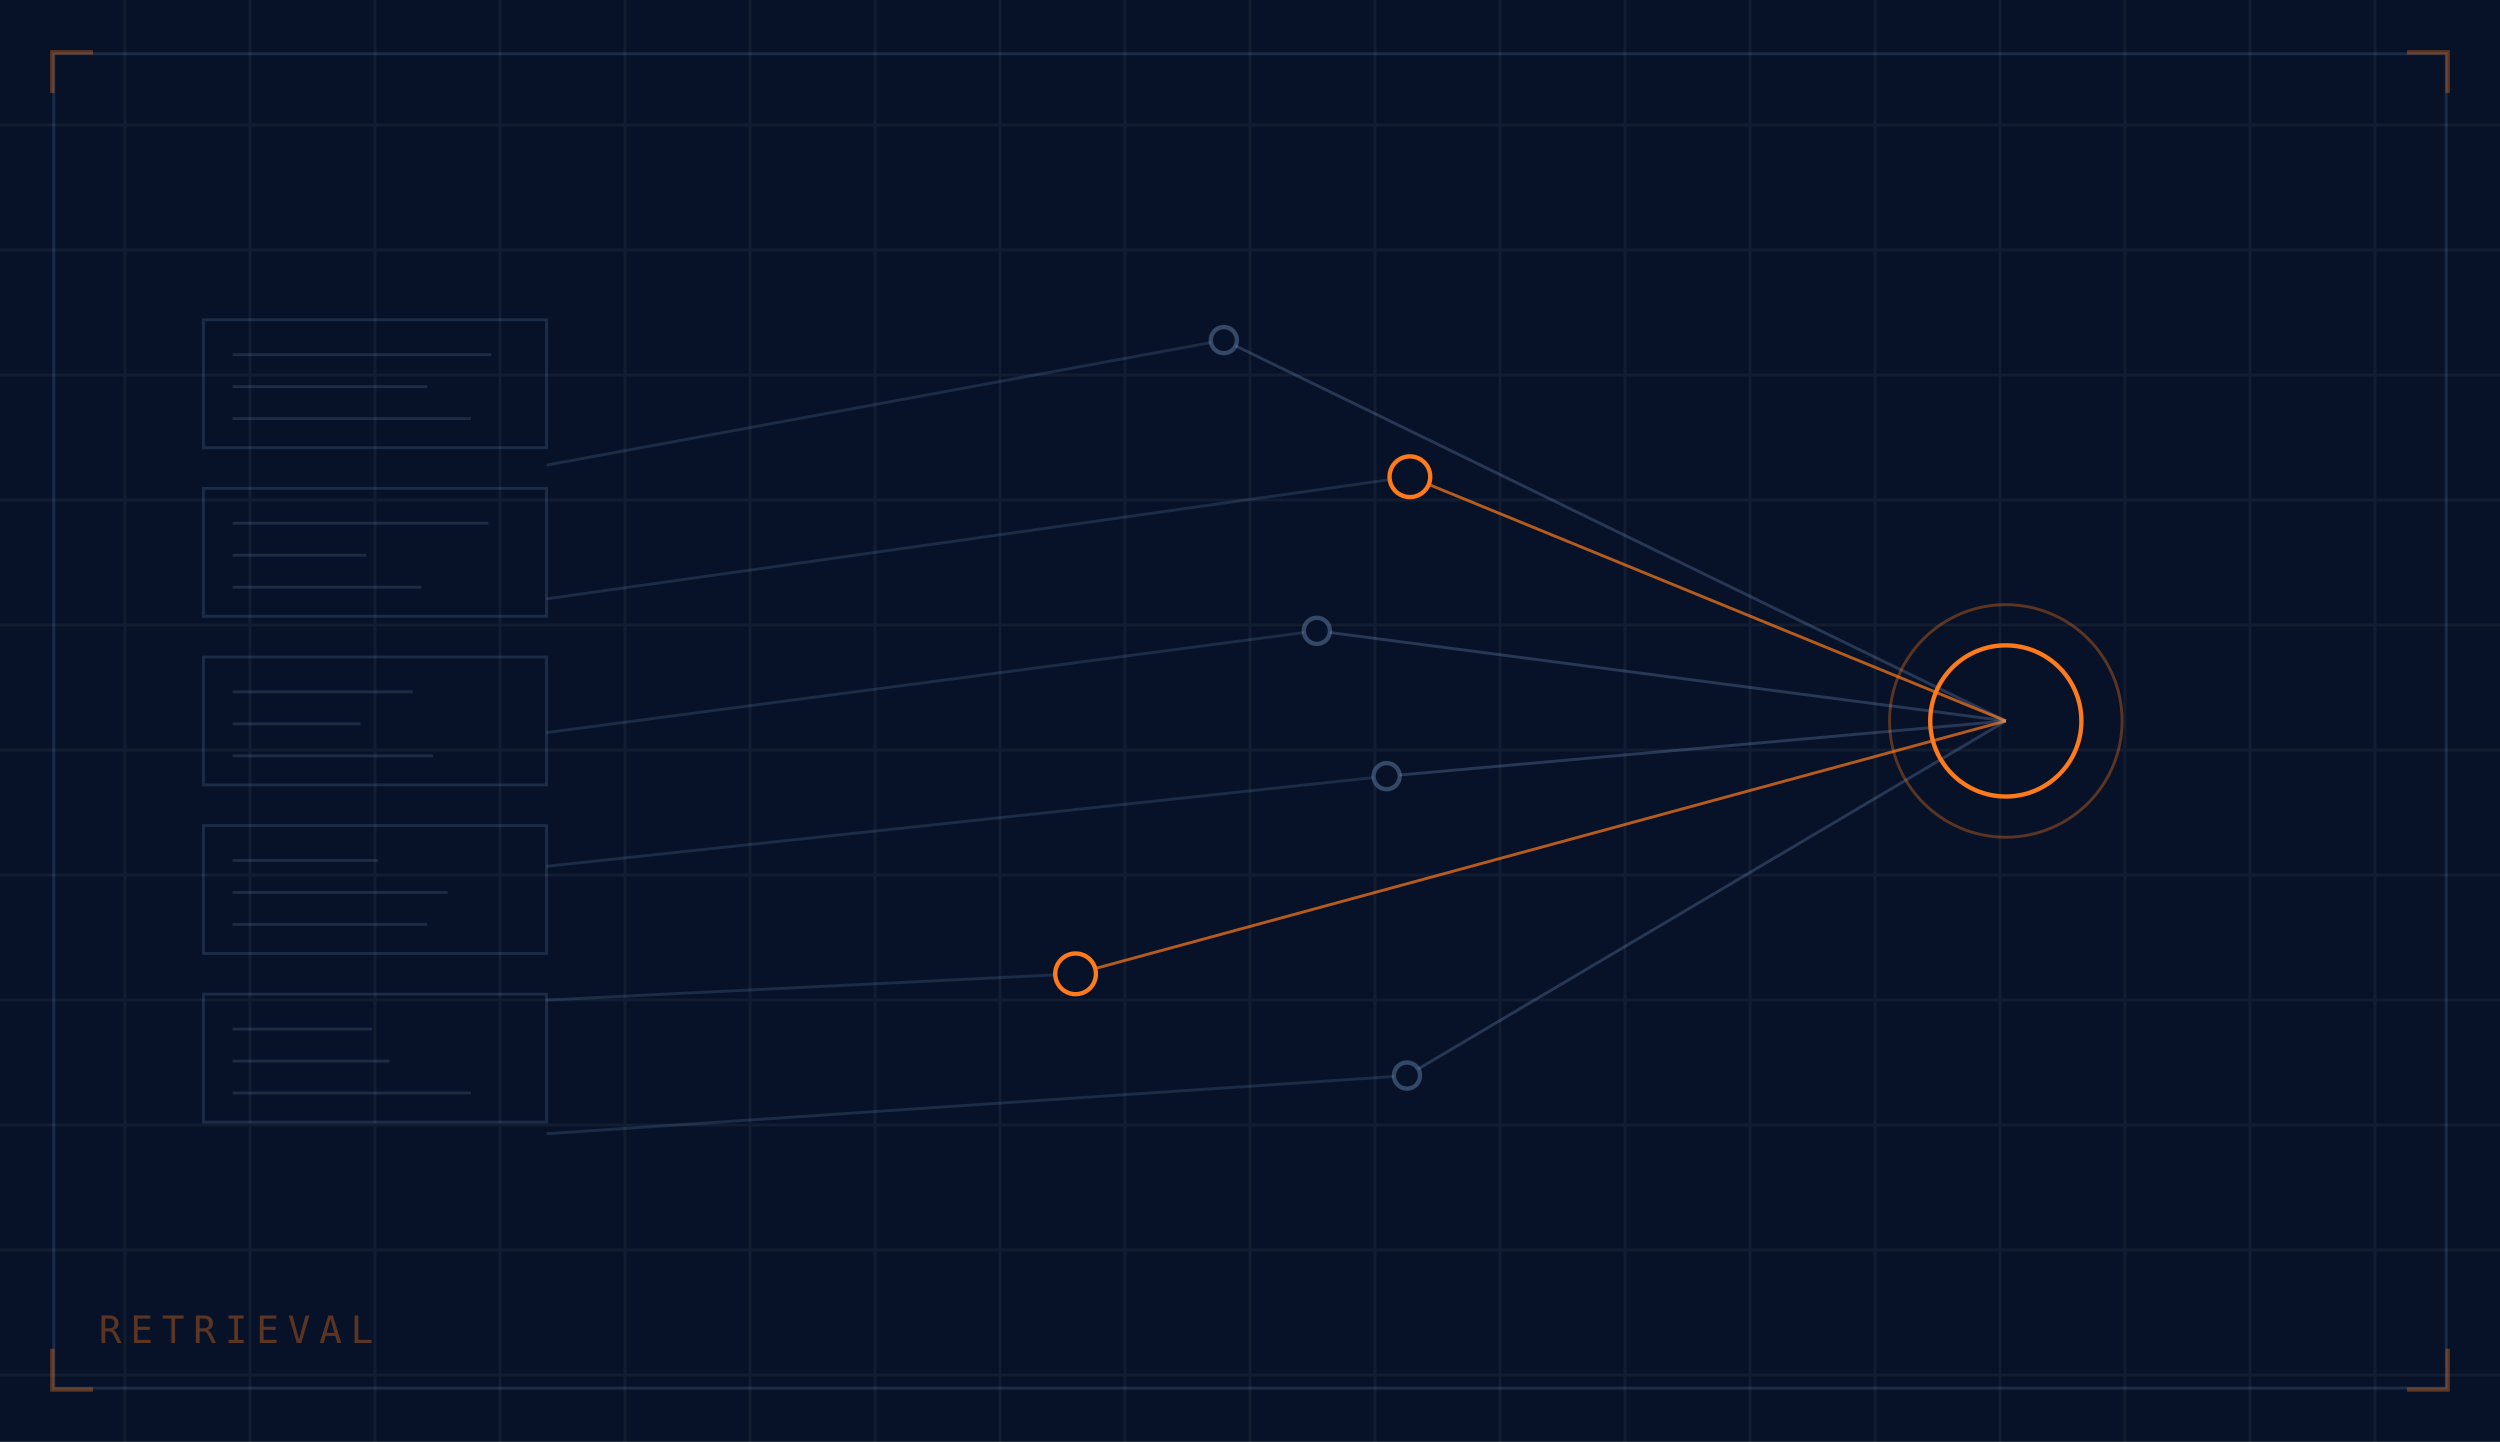
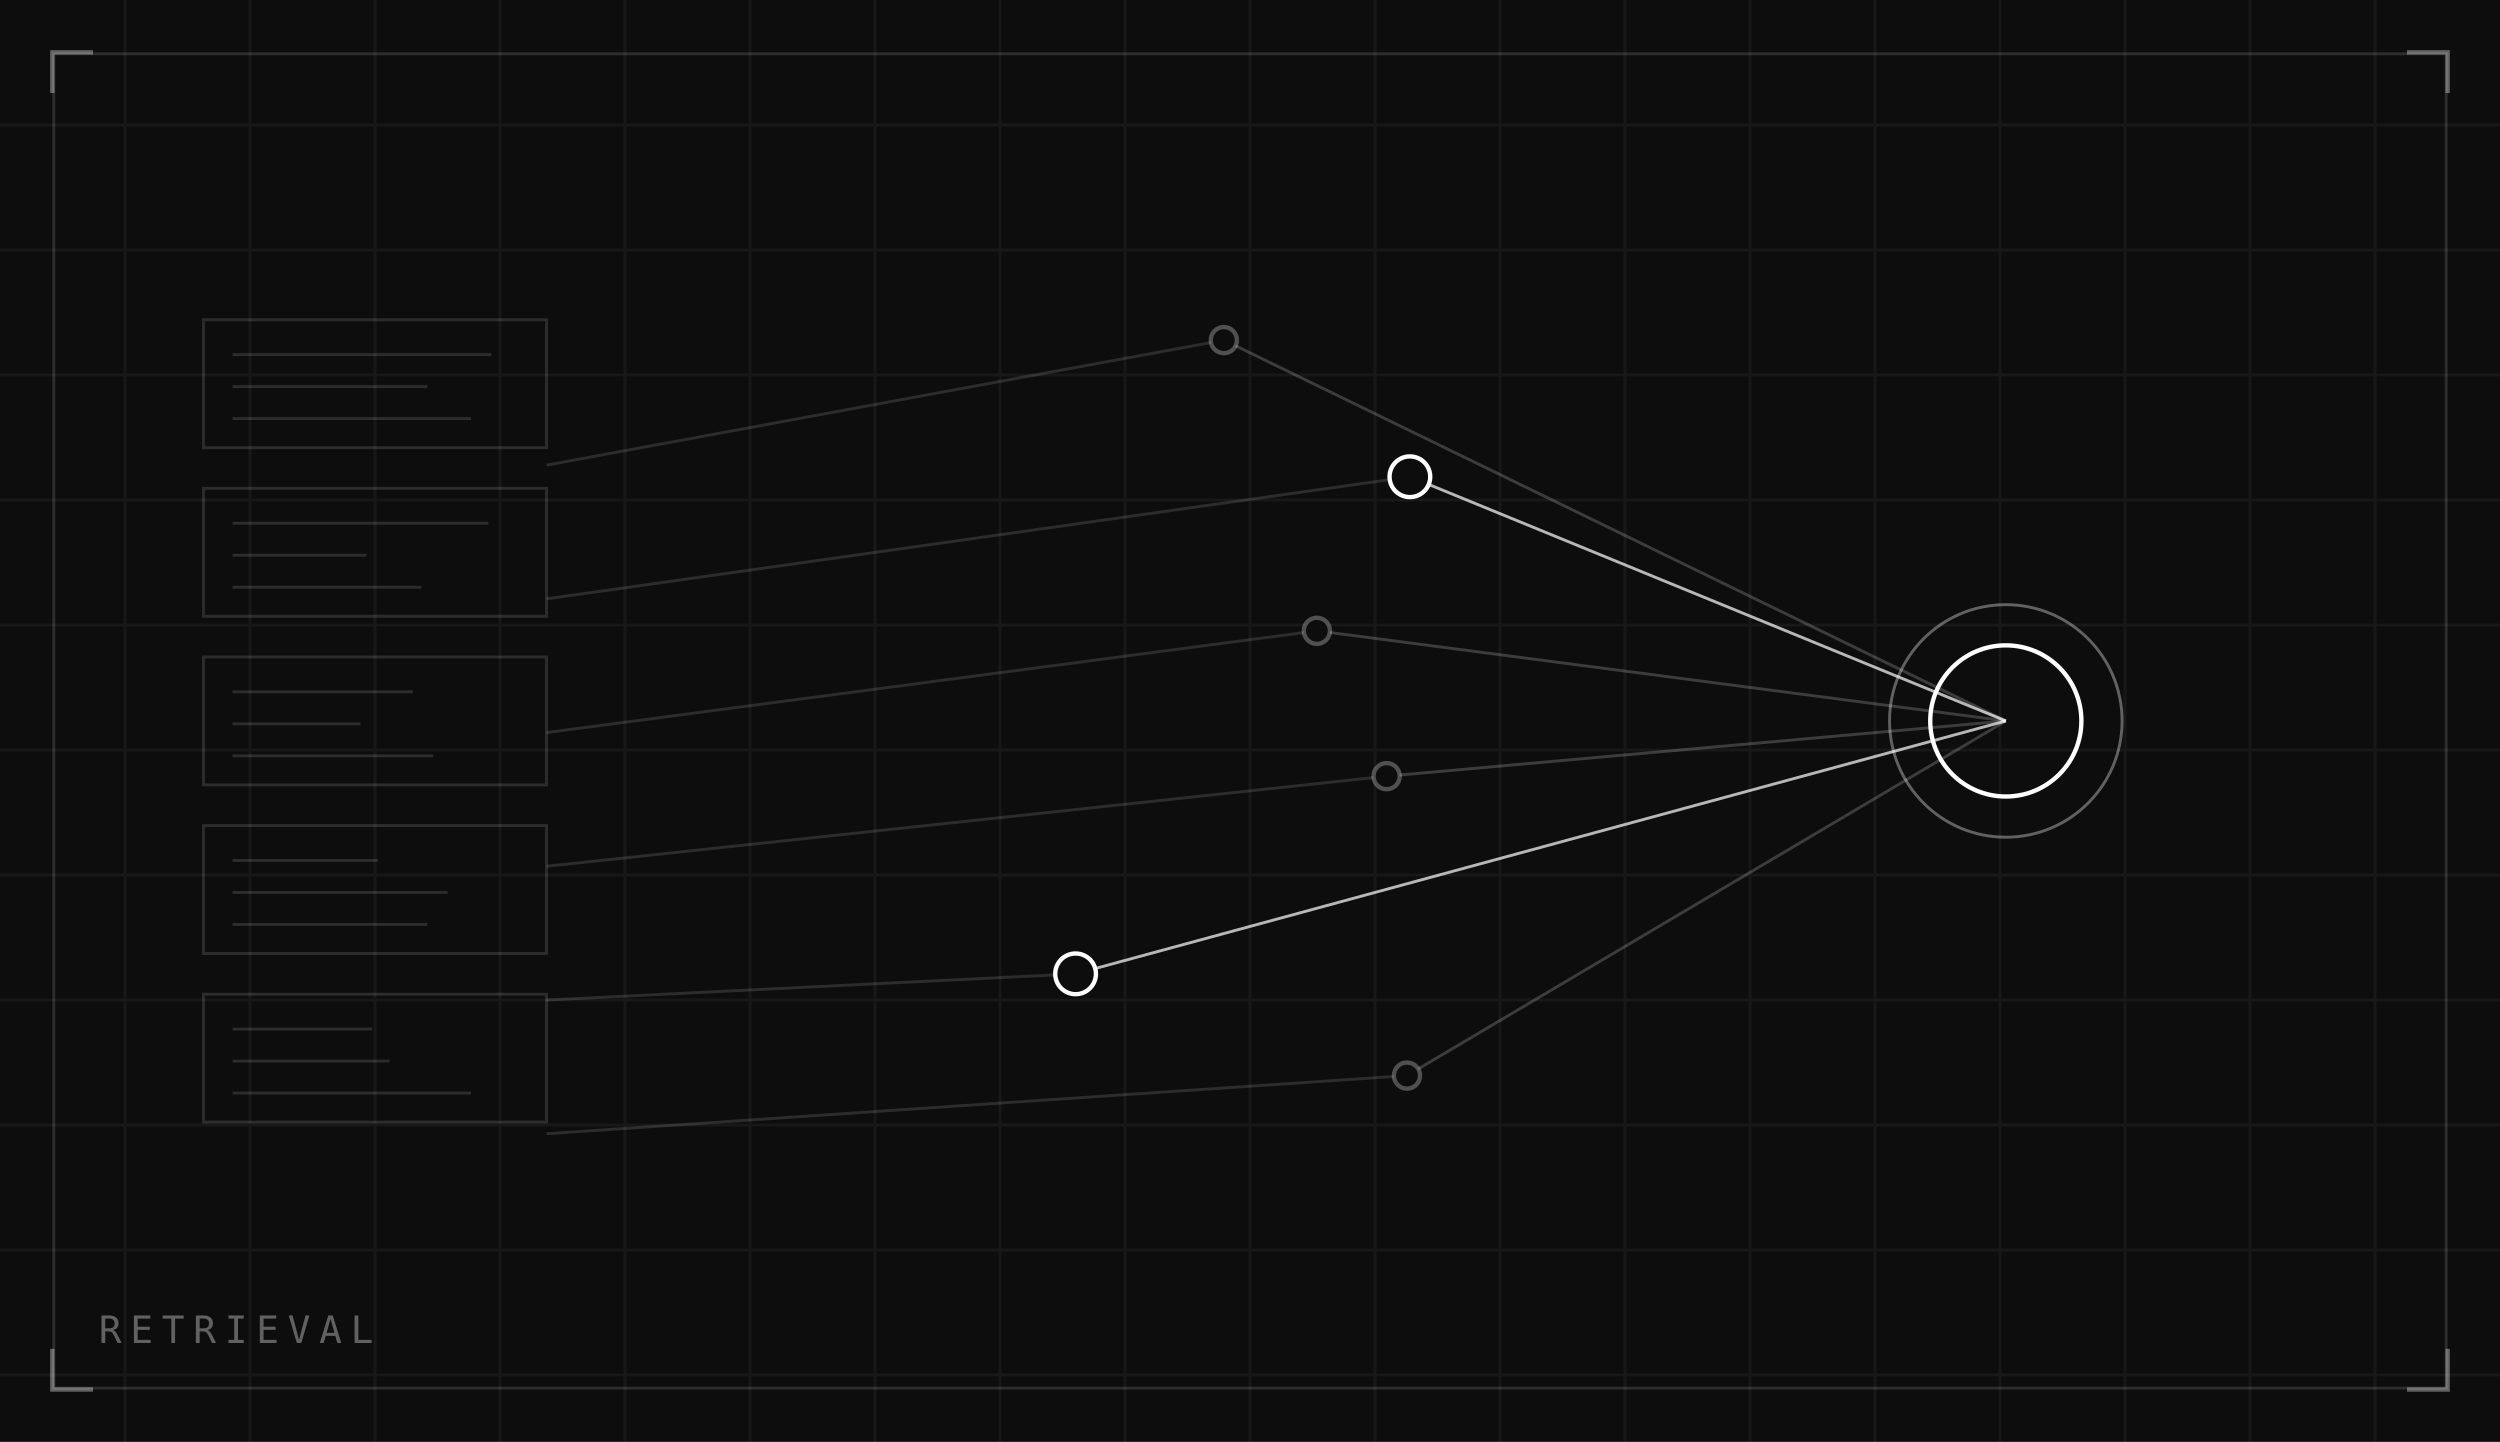
<svg xmlns="http://www.w3.org/2000/svg" viewBox="0 0 860 496" width="860" height="496">
-   <rect width="860" height="496" fill="#071228" />
+   <rect width="860" height="496" fill="#0d0d0d" />
  <g stroke="#ffffff" stroke-width="1" opacity="0.05">
    <line x1="43" y1="0" x2="43" y2="496" />
    <line x1="86" y1="0" x2="86" y2="496" />
    <line x1="129" y1="0" x2="129" y2="496" />
    <line x1="172" y1="0" x2="172" y2="496" />
    <line x1="215" y1="0" x2="215" y2="496" />
    <line x1="258" y1="0" x2="258" y2="496" />
    <line x1="301" y1="0" x2="301" y2="496" />
    <line x1="344" y1="0" x2="344" y2="496" />
    <line x1="387" y1="0" x2="387" y2="496" />
    <line x1="430" y1="0" x2="430" y2="496" />
    <line x1="473" y1="0" x2="473" y2="496" />
    <line x1="516" y1="0" x2="516" y2="496" />
    <line x1="559" y1="0" x2="559" y2="496" />
    <line x1="602" y1="0" x2="602" y2="496" />
    <line x1="645" y1="0" x2="645" y2="496" />
    <line x1="688" y1="0" x2="688" y2="496" />
    <line x1="731" y1="0" x2="731" y2="496" />
    <line x1="774" y1="0" x2="774" y2="496" />
    <line x1="817" y1="0" x2="817" y2="496" />
    <line x1="0" y1="43" x2="860" y2="43" />
    <line x1="0" y1="86" x2="860" y2="86" />
    <line x1="0" y1="129" x2="860" y2="129" />
    <line x1="0" y1="172" x2="860" y2="172" />
    <line x1="0" y1="215" x2="860" y2="215" />
    <line x1="0" y1="258" x2="860" y2="258" />
    <line x1="0" y1="301" x2="860" y2="301" />
    <line x1="0" y1="344" x2="860" y2="344" />
    <line x1="0" y1="387" x2="860" y2="387" />
    <line x1="0" y1="430" x2="860" y2="430" />
    <line x1="0" y1="473" x2="860" y2="473" />
  </g>
-   <rect x="70" y="110" width="118" height="44" fill="none" stroke="rgba(158,197,255,0.14)" />
-   <line x1="80" y1="122" x2="169" y2="122" stroke="rgba(158,197,255,0.14)" />
-   <line x1="80" y1="133" x2="147" y2="133" stroke="rgba(158,197,255,0.14)" />
-   <line x1="80" y1="144" x2="162" y2="144" stroke="rgba(158,197,255,0.14)" />
-   <rect x="70" y="168" width="118" height="44" fill="none" stroke="rgba(158,197,255,0.14)" />
-   <line x1="80" y1="180" x2="168" y2="180" stroke="rgba(158,197,255,0.14)" />
-   <line x1="80" y1="191" x2="126" y2="191" stroke="rgba(158,197,255,0.14)" />
-   <line x1="80" y1="202" x2="145" y2="202" stroke="rgba(158,197,255,0.14)" />
-   <rect x="70" y="226" width="118" height="44" fill="none" stroke="rgba(158,197,255,0.14)" />
-   <line x1="80" y1="238" x2="142" y2="238" stroke="rgba(158,197,255,0.14)" />
-   <line x1="80" y1="249" x2="124" y2="249" stroke="rgba(158,197,255,0.14)" />
-   <line x1="80" y1="260" x2="149" y2="260" stroke="rgba(158,197,255,0.14)" />
-   <rect x="70" y="284" width="118" height="44" fill="none" stroke="rgba(158,197,255,0.14)" />
-   <line x1="80" y1="296" x2="130" y2="296" stroke="rgba(158,197,255,0.14)" />
-   <line x1="80" y1="307" x2="154" y2="307" stroke="rgba(158,197,255,0.14)" />
-   <line x1="80" y1="318" x2="147" y2="318" stroke="rgba(158,197,255,0.14)" />
-   <rect x="70" y="342" width="118" height="44" fill="none" stroke="rgba(158,197,255,0.14)" />
-   <line x1="80" y1="354" x2="128" y2="354" stroke="rgba(158,197,255,0.14)" />
-   <line x1="80" y1="365" x2="134" y2="365" stroke="rgba(158,197,255,0.14)" />
-   <line x1="80" y1="376" x2="162" y2="376" stroke="rgba(158,197,255,0.14)" />
-   <line x1="188" y1="160" x2="421" y2="117" stroke="rgba(158,197,255,0.14)" />
-   <line x1="421" y1="117" x2="690" y2="248" stroke="rgba(158,197,255,0.30)" opacity="0.7" />
-   <circle cx="421" cy="117" r="4.5" fill="#071228" stroke="rgba(158,197,255,0.30)" stroke-width="1.5" />
-   <line x1="188" y1="206" x2="485" y2="164" stroke="rgba(158,197,255,0.14)" />
-   <line x1="485" y1="164" x2="690" y2="248" stroke="#ff7a1a" opacity="0.7" />
-   <circle cx="485" cy="164" r="7" fill="#071228" stroke="#ff7a1a" stroke-width="1.5" />
-   <line x1="188" y1="252" x2="453" y2="217" stroke="rgba(158,197,255,0.14)" />
-   <line x1="453" y1="217" x2="690" y2="248" stroke="rgba(158,197,255,0.30)" opacity="0.7" />
-   <circle cx="453" cy="217" r="4.5" fill="#071228" stroke="rgba(158,197,255,0.30)" stroke-width="1.5" />
-   <line x1="188" y1="298" x2="477" y2="267" stroke="rgba(158,197,255,0.14)" />
-   <line x1="477" y1="267" x2="690" y2="248" stroke="rgba(158,197,255,0.30)" opacity="0.7" />
-   <circle cx="477" cy="267" r="4.5" fill="#071228" stroke="rgba(158,197,255,0.30)" stroke-width="1.5" />
-   <line x1="188" y1="344" x2="370" y2="335" stroke="rgba(158,197,255,0.14)" />
-   <line x1="370" y1="335" x2="690" y2="248" stroke="#ff7a1a" opacity="0.7" />
-   <circle cx="370" cy="335" r="7" fill="#071228" stroke="#ff7a1a" stroke-width="1.5" />
-   <line x1="188" y1="390" x2="484" y2="370" stroke="rgba(158,197,255,0.14)" />
-   <line x1="484" y1="370" x2="690" y2="248" stroke="rgba(158,197,255,0.30)" opacity="0.7" />
-   <circle cx="484" cy="370" r="4.5" fill="#071228" stroke="rgba(158,197,255,0.30)" stroke-width="1.5" />
-   <circle cx="690" cy="248" r="26" fill="none" stroke="#ff7a1a" stroke-width="1.5" />
-   <circle cx="690" cy="248" r="40" fill="none" stroke="rgba(255,122,26,0.34)" />
-   <rect x="18.5" y="18.5" width="823" height="459" fill="none" stroke="rgba(158,197,255,0.14)" />
-   <path d="M18 32V18H32" fill="none" stroke="rgba(255,122,26,0.34)" stroke-width="1.5" />
-   <path d="M842 32V18H828" fill="none" stroke="rgba(255,122,26,0.34)" stroke-width="1.5" />
-   <path d="M18 464V478H32" fill="none" stroke="rgba(255,122,26,0.34)" stroke-width="1.5" />
-   <path d="M842 464V478H828" fill="none" stroke="rgba(255,122,26,0.34)" stroke-width="1.5" />
-   <text x="34" y="462" font-family="ui-monospace,monospace" font-size="13" letter-spacing="3" fill="rgba(255,122,26,0.34)">RETRIEVAL</text>
+   <rect x="70" y="110" width="118" height="44" fill="none" stroke="rgba(255,255,255,0.13)" />
+   <line x1="80" y1="122" x2="169" y2="122" stroke="rgba(255,255,255,0.13)" />
+   <line x1="80" y1="133" x2="147" y2="133" stroke="rgba(255,255,255,0.13)" />
+   <line x1="80" y1="144" x2="162" y2="144" stroke="rgba(255,255,255,0.13)" />
+   <rect x="70" y="168" width="118" height="44" fill="none" stroke="rgba(255,255,255,0.13)" />
+   <line x1="80" y1="180" x2="168" y2="180" stroke="rgba(255,255,255,0.13)" />
+   <line x1="80" y1="191" x2="126" y2="191" stroke="rgba(255,255,255,0.13)" />
+   <line x1="80" y1="202" x2="145" y2="202" stroke="rgba(255,255,255,0.13)" />
+   <rect x="70" y="226" width="118" height="44" fill="none" stroke="rgba(255,255,255,0.13)" />
+   <line x1="80" y1="238" x2="142" y2="238" stroke="rgba(255,255,255,0.13)" />
+   <line x1="80" y1="249" x2="124" y2="249" stroke="rgba(255,255,255,0.13)" />
+   <line x1="80" y1="260" x2="149" y2="260" stroke="rgba(255,255,255,0.13)" />
+   <rect x="70" y="284" width="118" height="44" fill="none" stroke="rgba(255,255,255,0.13)" />
+   <line x1="80" y1="296" x2="130" y2="296" stroke="rgba(255,255,255,0.13)" />
+   <line x1="80" y1="307" x2="154" y2="307" stroke="rgba(255,255,255,0.13)" />
+   <line x1="80" y1="318" x2="147" y2="318" stroke="rgba(255,255,255,0.13)" />
+   <rect x="70" y="342" width="118" height="44" fill="none" stroke="rgba(255,255,255,0.13)" />
+   <line x1="80" y1="354" x2="128" y2="354" stroke="rgba(255,255,255,0.13)" />
+   <line x1="80" y1="365" x2="134" y2="365" stroke="rgba(255,255,255,0.13)" />
+   <line x1="80" y1="376" x2="162" y2="376" stroke="rgba(255,255,255,0.13)" />
+   <line x1="188" y1="160" x2="421" y2="117" stroke="rgba(255,255,255,0.13)" />
+   <line x1="421" y1="117" x2="690" y2="248" stroke="rgba(255,255,255,0.28)" opacity="0.7" />
+   <circle cx="421" cy="117" r="4.5" fill="#0d0d0d" stroke="rgba(255,255,255,0.28)" stroke-width="1.5" />
+   <line x1="188" y1="206" x2="485" y2="164" stroke="rgba(255,255,255,0.13)" />
+   <line x1="485" y1="164" x2="690" y2="248" stroke="#ffffff" opacity="0.7" />
+   <circle cx="485" cy="164" r="7" fill="#0d0d0d" stroke="#ffffff" stroke-width="1.5" />
+   <line x1="188" y1="252" x2="453" y2="217" stroke="rgba(255,255,255,0.13)" />
+   <line x1="453" y1="217" x2="690" y2="248" stroke="rgba(255,255,255,0.28)" opacity="0.7" />
+   <circle cx="453" cy="217" r="4.5" fill="#0d0d0d" stroke="rgba(255,255,255,0.28)" stroke-width="1.5" />
+   <line x1="188" y1="298" x2="477" y2="267" stroke="rgba(255,255,255,0.13)" />
+   <line x1="477" y1="267" x2="690" y2="248" stroke="rgba(255,255,255,0.28)" opacity="0.7" />
+   <circle cx="477" cy="267" r="4.5" fill="#0d0d0d" stroke="rgba(255,255,255,0.28)" stroke-width="1.5" />
+   <line x1="188" y1="344" x2="370" y2="335" stroke="rgba(255,255,255,0.13)" />
+   <line x1="370" y1="335" x2="690" y2="248" stroke="#ffffff" opacity="0.7" />
+   <circle cx="370" cy="335" r="7" fill="#0d0d0d" stroke="#ffffff" stroke-width="1.5" />
+   <line x1="188" y1="390" x2="484" y2="370" stroke="rgba(255,255,255,0.13)" />
+   <line x1="484" y1="370" x2="690" y2="248" stroke="rgba(255,255,255,0.28)" opacity="0.7" />
+   <circle cx="484" cy="370" r="4.5" fill="#0d0d0d" stroke="rgba(255,255,255,0.28)" stroke-width="1.5" />
+   <circle cx="690" cy="248" r="26" fill="none" stroke="#ffffff" stroke-width="1.5" />
+   <circle cx="690" cy="248" r="40" fill="none" stroke="rgba(255,255,255,0.35)" />
+   <rect x="18.5" y="18.5" width="823" height="459" fill="none" stroke="rgba(255,255,255,0.13)" />
+   <path d="M18 32V18H32" fill="none" stroke="rgba(255,255,255,0.35)" stroke-width="1.5" />
+   <path d="M842 32V18H828" fill="none" stroke="rgba(255,255,255,0.35)" stroke-width="1.5" />
+   <path d="M18 464V478H32" fill="none" stroke="rgba(255,255,255,0.35)" stroke-width="1.5" />
+   <path d="M842 464V478H828" fill="none" stroke="rgba(255,255,255,0.35)" stroke-width="1.5" />
+   <text x="34" y="462" font-family="ui-monospace,monospace" font-size="13" letter-spacing="3" fill="rgba(255,255,255,0.35)">RETRIEVAL</text>
</svg>
